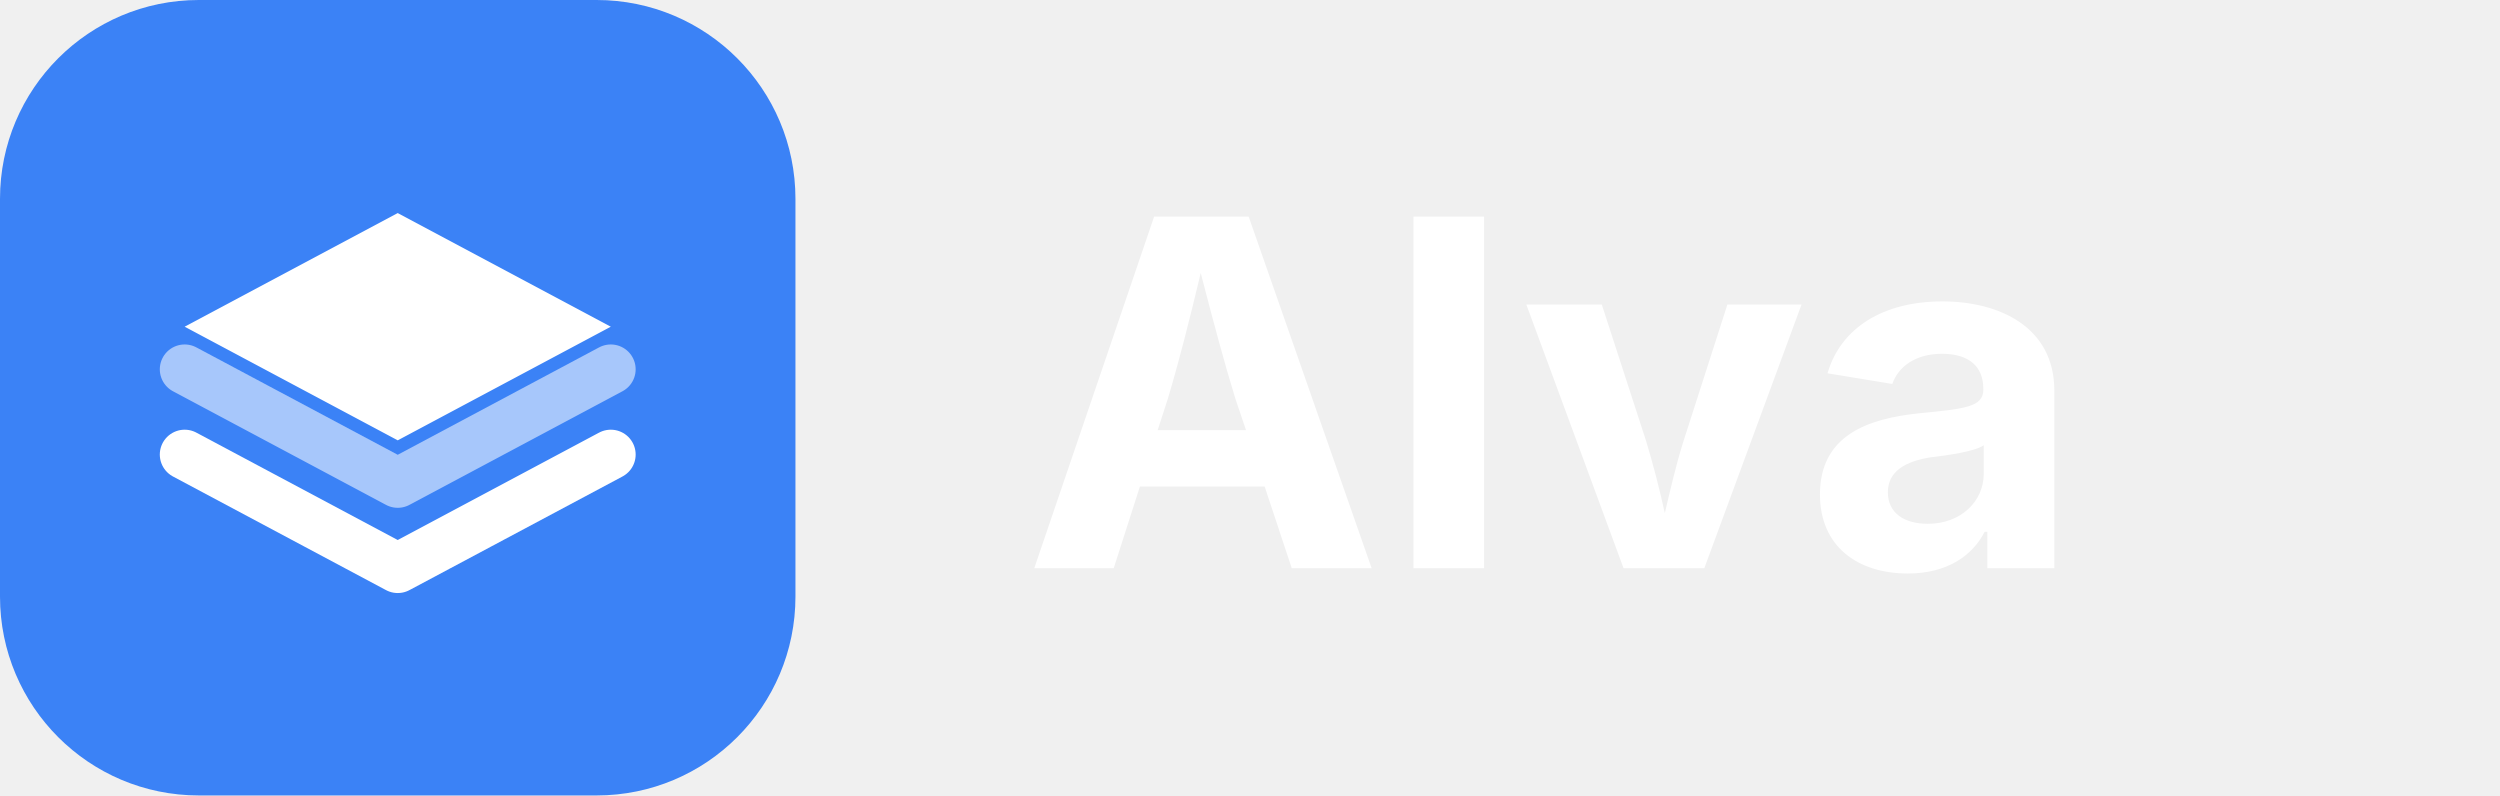
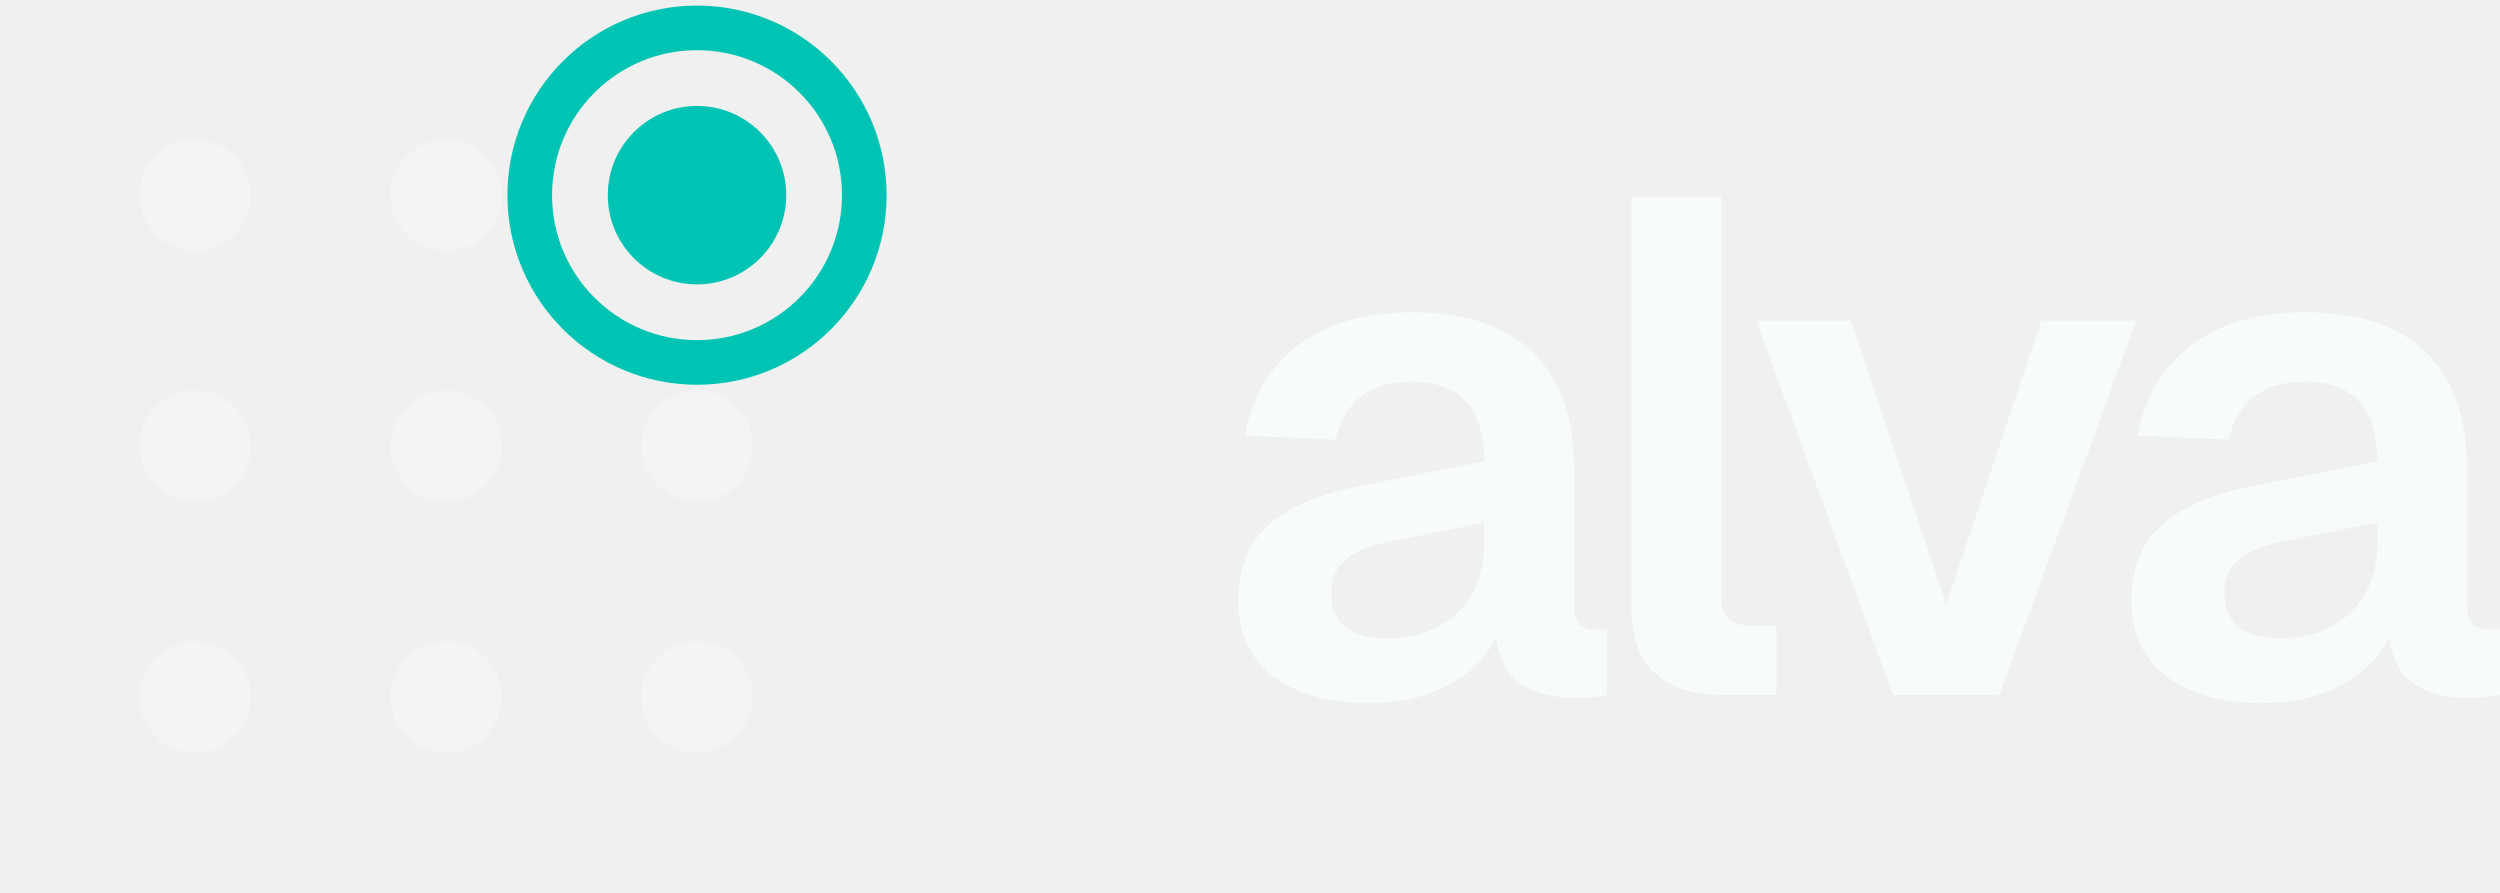
- <svg xmlns="http://www.w3.org/2000/svg" width="88" height="28" viewBox="0 0 88 28" fill="none">
-   <rect width="28" height="28" rx="7" fill="#3B82F6" />
-   <path d="M14 7.5L6.5 11.5L14 15.5L21.5 11.5L14 7.5Z" fill="white" />
-   <path d="M6.5 16L14 20L21.5 16" stroke="white" stroke-width="1.75" stroke-linecap="round" stroke-linejoin="round" />
-   <path d="M6.5 13L14 17L21.5 13" stroke="white" stroke-width="1.75" stroke-linecap="round" stroke-linejoin="round" opacity="0.55" />
-   <text x="36" y="20" font-family="-apple-system, BlinkMacSystemFont, 'Segoe UI', sans-serif" font-size="17" font-weight="700" fill="#FFFFFF">Alva</text>
+ <svg xmlns="http://www.w3.org/2000/svg" viewBox="0 0 78.46 28" width="78.46" height="28">
+   <g transform="translate(0 0) scale(1)">
+     <g transform="scale(0.875)">
+       <g fill="#f7fbfa" fill-opacity="0.45">
+         <circle cx="7" cy="7" r="2" />
+         <circle cx="16" cy="7" r="2" />
+         <circle cx="7" cy="16" r="2" />
+         <circle cx="16" cy="16" r="2" />
+         <circle cx="25" cy="16" r="2" />
+         <circle cx="7" cy="25" r="2" />
+         <circle cx="16" cy="25" r="2" />
+         <circle cx="25" cy="25" r="2" />
+       </g>
+       <circle cx="25" cy="7" r="6" fill="none" stroke="#00c4b3" stroke-width="1.6" />
+       <circle cx="25" cy="7" r="3.2" fill="#00c4b3" />
+     </g>
+     <path d="M42.95 22.07L42.95 22.07Q41.10 22.07 39.98 21.24Q38.86 20.40 38.86 18.86L38.86 18.86Q38.86 17.34 39.80 16.49Q40.75 15.63 42.69 15.25L42.69 15.25L46.58 14.48Q46.58 11.98 44.31 11.98L44.31 11.98Q43.30 11.98 42.71 12.45Q42.11 12.92 41.92 13.80L41.92 13.80L39.06 13.67Q39.41 11.82 40.77 10.81Q42.14 9.80 44.31 9.80L44.31 9.80Q46.82 9.80 48.11 11.06Q49.40 12.33 49.40 14.68L49.40 14.68L49.40 18.95Q49.40 19.41 49.56 19.59Q49.73 19.76 50.06 19.76L50.06 19.76L50.43 19.76L50.43 21.81Q50.06 21.90 49.40 21.90L49.40 21.90Q48.45 21.90 47.79 21.50Q47.13 21.11 46.95 20.03L46.95 20.03L46.95 20.01Q46.51 20.93 45.45 21.50Q44.38 22.07 42.95 22.07ZM43.52 20.03L43.52 20.03Q44.93 20.03 45.76 19.21Q46.58 18.40 46.58 17.06L46.58 17.06L46.58 16.40L43.54 17.01Q42.60 17.21 42.19 17.60Q41.78 17.98 41.78 18.60L41.78 18.60Q41.78 20.03 43.52 20.03ZM55.75 21.81L54.02 21.81Q52.72 21.81 51.96 21.15Q51.20 20.49 51.20 19.04L51.20 19.04L51.20 6.19L54.02 6.19L54.02 18.75Q54.02 19.63 54.90 19.63L54.90 19.63L55.75 19.63L55.75 21.81ZM62.75 21.81L59.41 21.81L55.12 10.06L58.09 10.06L61.08 18.97L64.07 10.06L67.04 10.06L62.75 21.81ZM70.98 22.07L70.98 22.07Q69.13 22.07 68.01 21.24Q66.89 20.40 66.89 18.86L66.89 18.86Q66.89 17.34 67.83 16.49Q68.78 15.63 70.71 15.25L70.71 15.25L74.61 14.48Q74.61 11.98 72.34 11.98L72.34 11.98Q71.33 11.98 70.74 12.45Q70.14 12.92 69.94 13.80L69.94 13.80L67.08 13.67Q67.44 11.82 68.80 10.81Q70.16 9.80 72.34 9.80L72.34 9.80Q74.85 9.80 76.14 11.06Q77.42 12.33 77.42 14.68L77.42 14.68L77.42 18.95Q77.42 19.41 77.59 19.59Q77.75 19.76 78.08 19.76L78.08 19.76L78.46 19.76L78.46 21.81Q78.08 21.90 77.42 21.90L77.42 21.90Q76.48 21.90 75.82 21.50Q75.16 21.11 74.98 20.03L74.98 20.03L74.98 20.01Q74.54 20.93 73.47 21.50Q72.41 22.07 70.98 22.07ZM71.55 20.03L71.55 20.03Q72.96 20.03 73.78 19.21Q74.61 18.40 74.61 17.06L74.61 17.06L74.61 16.40L71.57 17.01Q70.63 17.21 70.22 17.60Q69.81 17.98 69.81 18.60L69.81 18.60Q69.81 20.03 71.55 20.03Z" fill="#f7fbfa" />
+   </g>
</svg>
